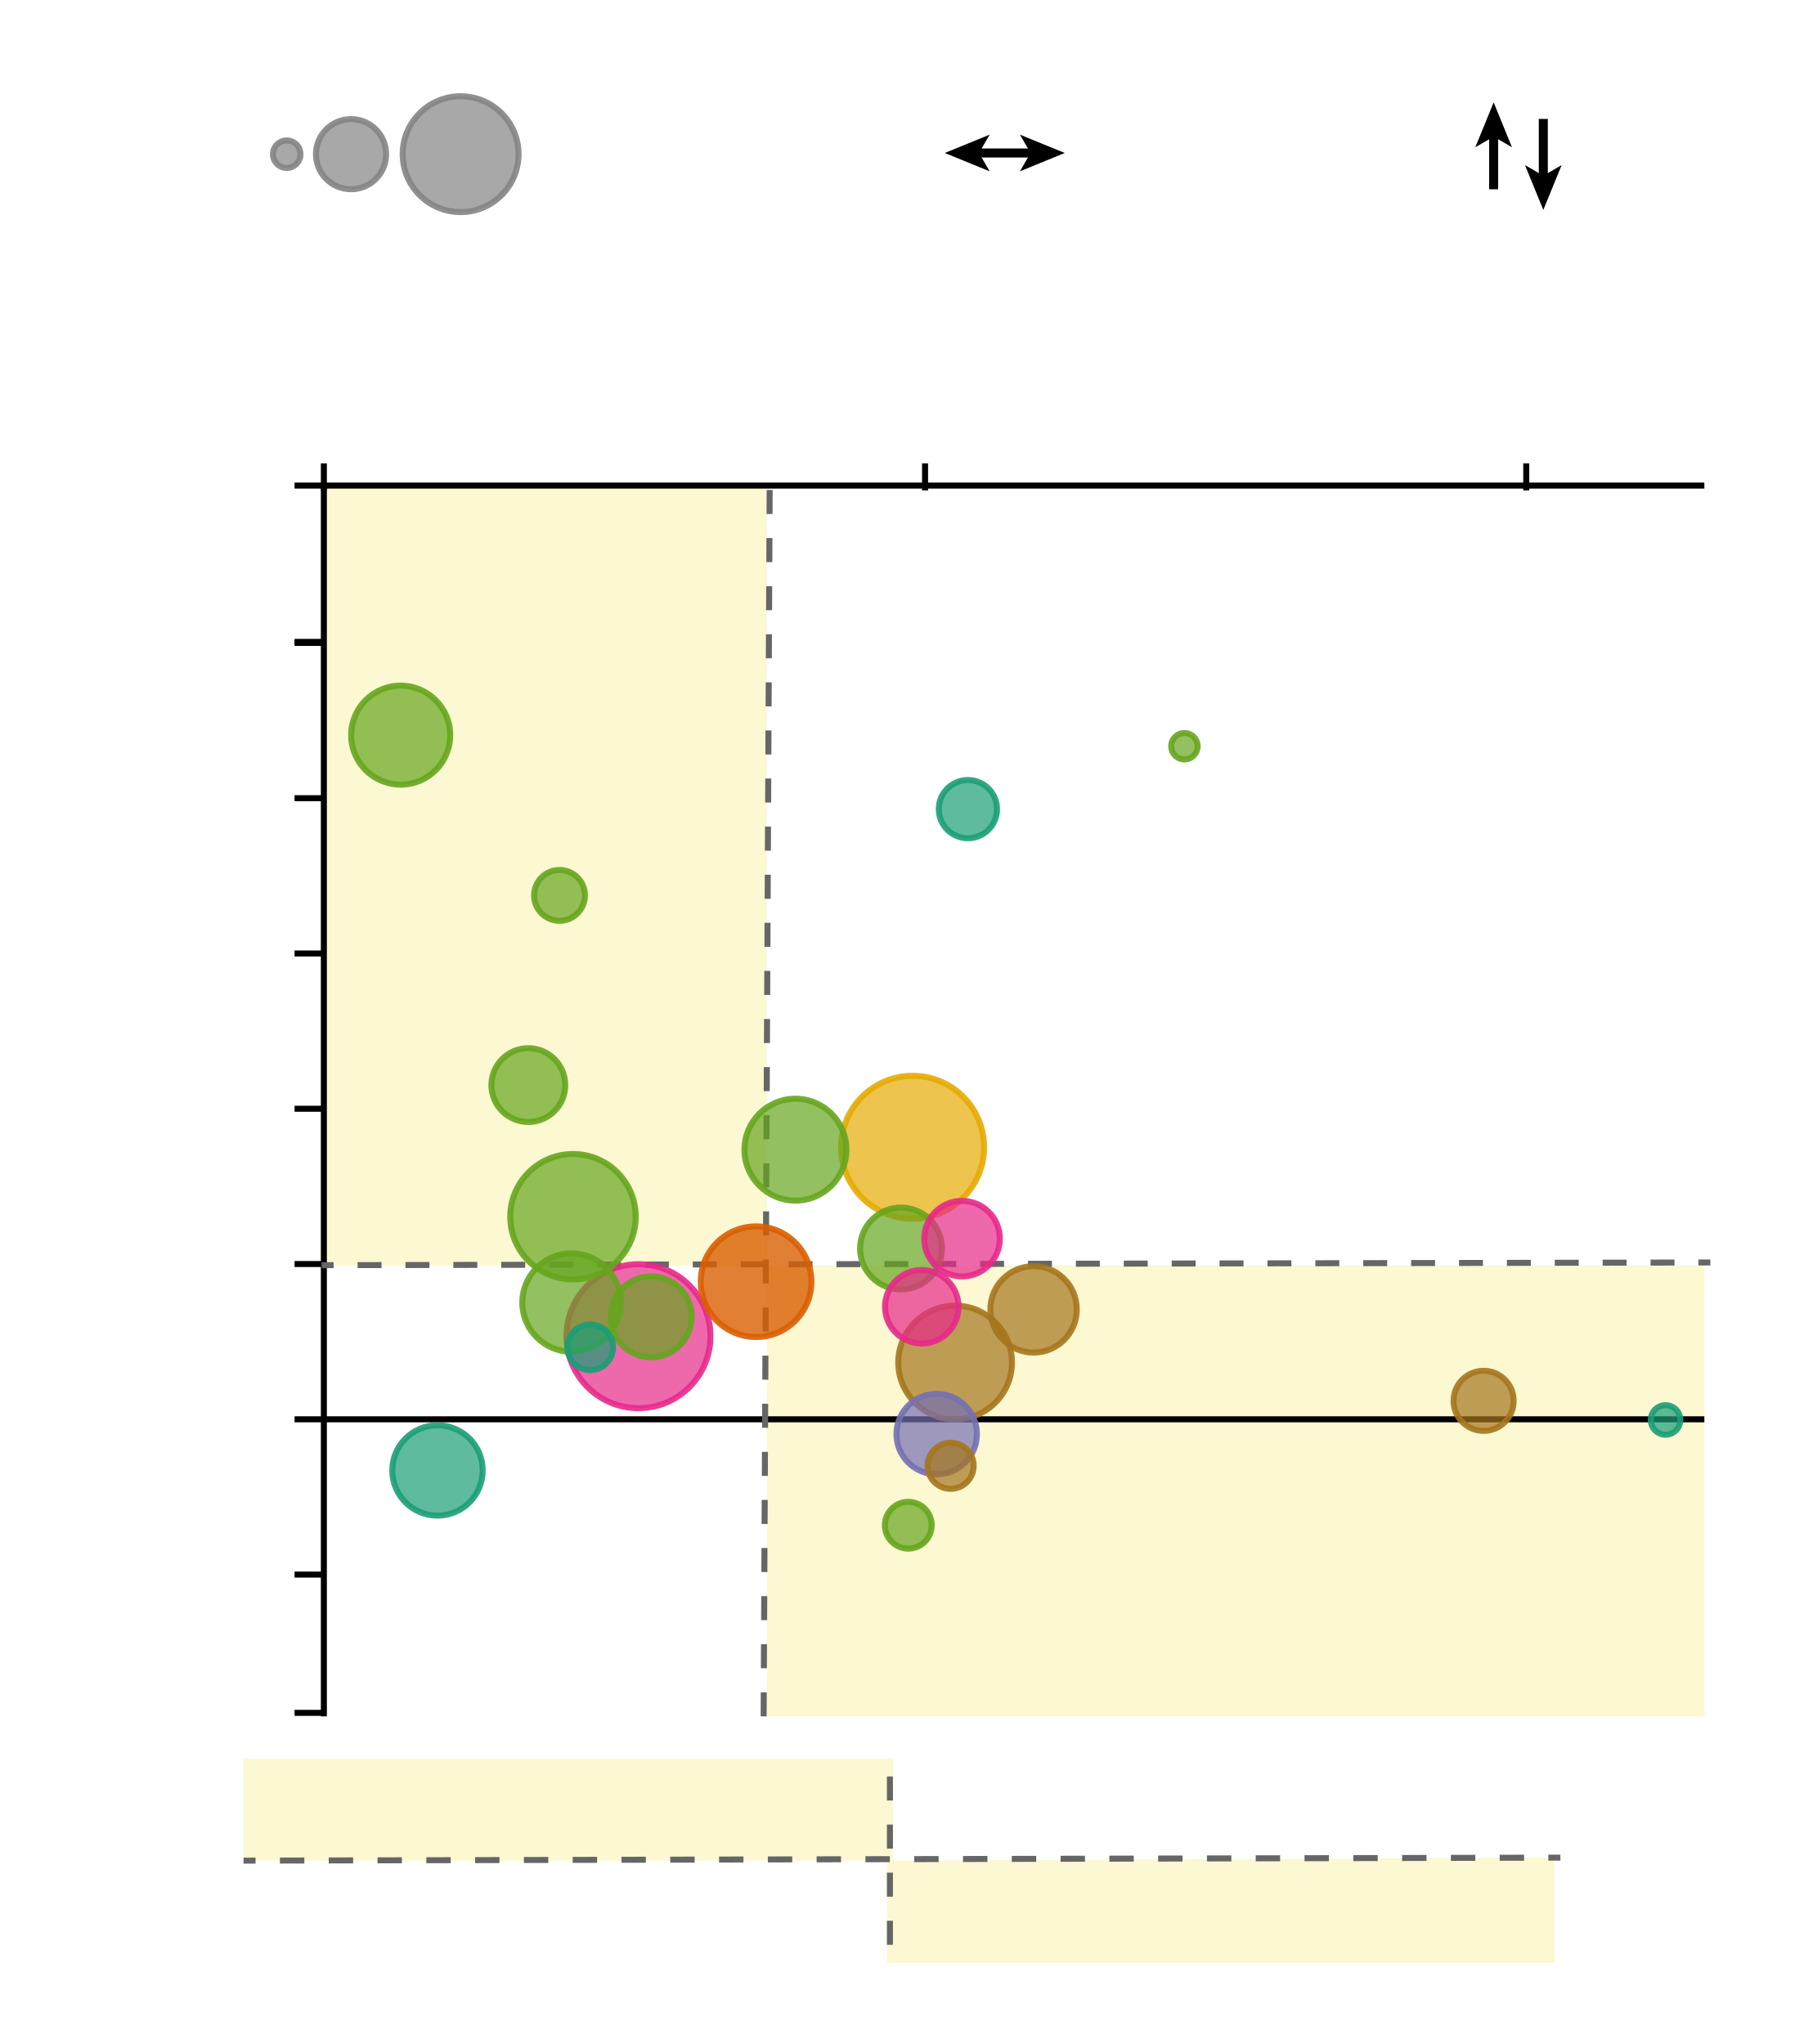
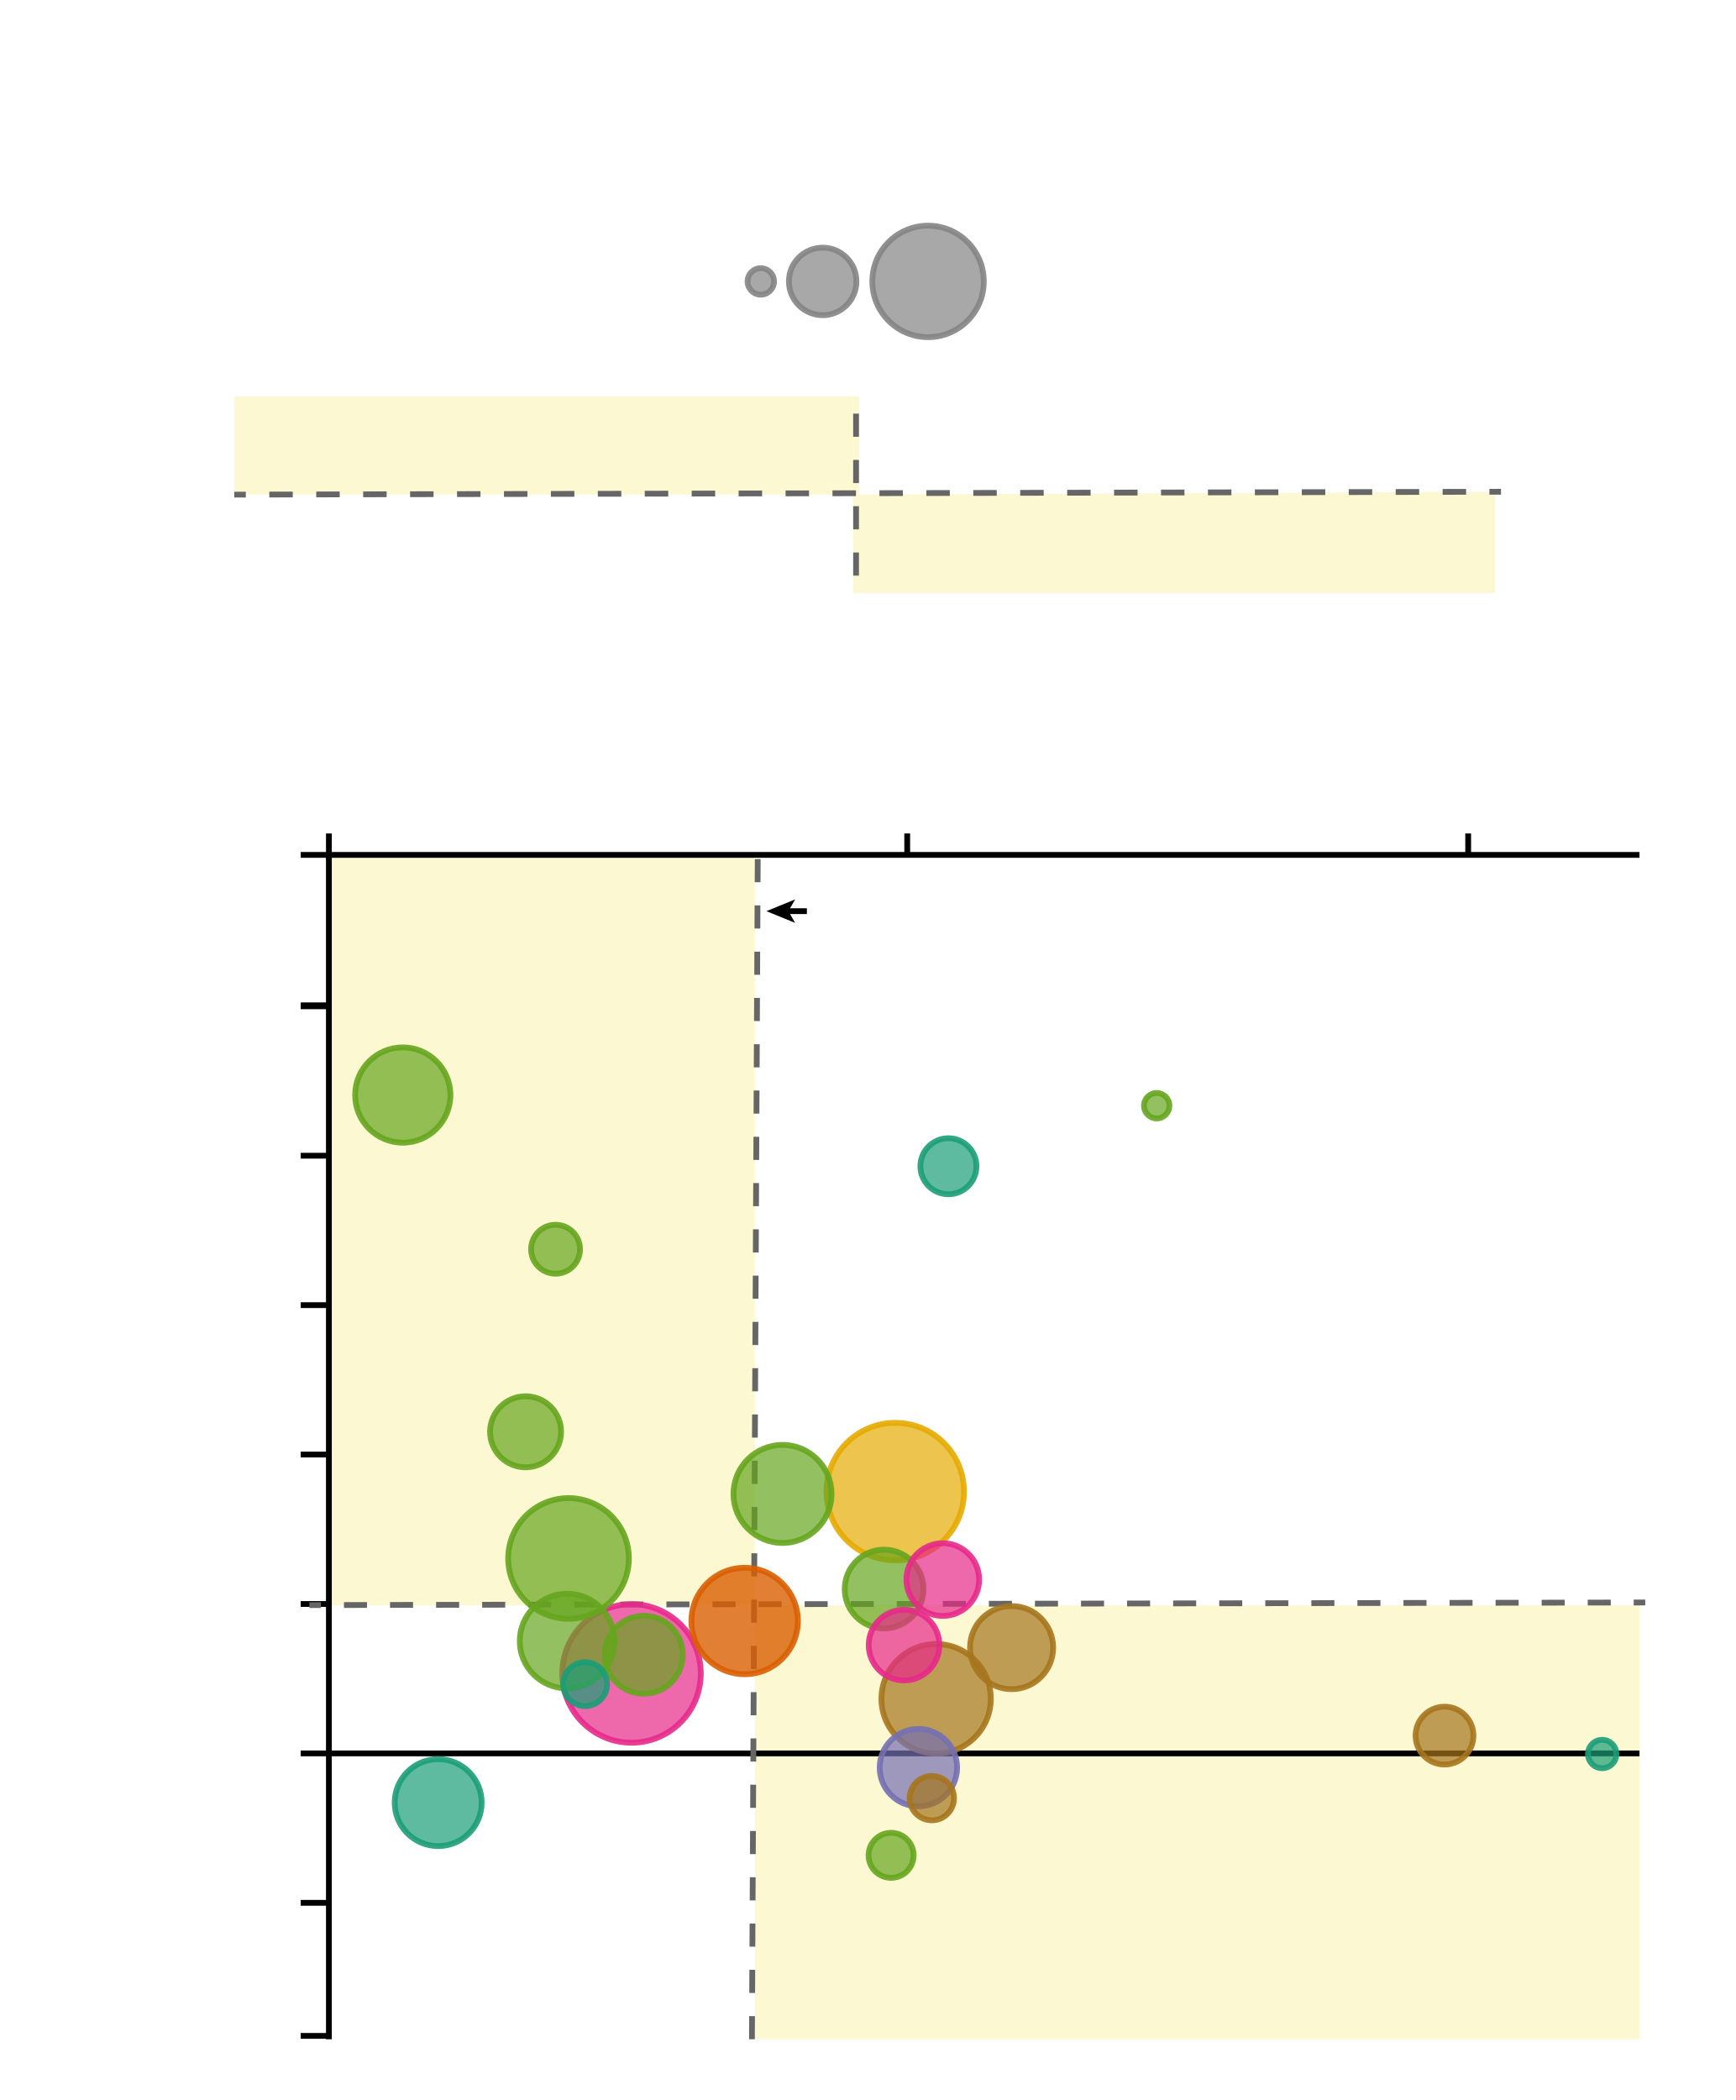
- <svg xmlns="http://www.w3.org/2000/svg" version="1.2" baseProfile="tiny" id="g-mt-economy-4-sector-change-mobile-img" x="0px" y="0px" viewBox="0 0 300 340" xml:space="preserve">
+ <svg xmlns="http://www.w3.org/2000/svg" version="1.2" baseProfile="tiny" id="g-mt-economy-4-sector-change-mobile-img" x="0px" y="0px" viewBox="0 0 300 363" xml:space="preserve">
  <g>
-     <rect x="127.5" y="210.5" fill="#EDDC22" fill-opacity="0.2" width="156" height="75" />
-     <rect x="53.5" y="80.5" fill="#EDDC22" fill-opacity="0.2" width="74" height="130" />
+     <rect x="130.5" y="277.5" fill="#EDDC22" fill-opacity="0.2" width="153" height="75" />
+     <rect x="56.5" y="147.5" fill="#EDDC22" fill-opacity="0.2" width="74" height="130" />
    <g transform="translate(60,40)">
      <g transform="translate(0,0)">
        <g transform="translate(0,207.1667)">
-           <line fill="none" stroke="#000000" x1="-6.514" y1="14.75" x2="-11.013" y2="14.75" />
-           <line display="none" fill="none" stroke="#000000" stroke-opacity="0.1" x1="-6.514" y1="14.75" x2="223.443" y2="14.75" />
+           <line fill="none" stroke="#000000" x1="-3.514" y1="81.75" x2="-8.013" y2="81.75" />
+           <line display="none" fill="none" stroke="#000000" stroke-opacity="0.1" x1="-6.514" y1="81.75" x2="223.443" y2="81.75" />
        </g>
        <g transform="translate(0,207.1667)">
-           <line fill="none" stroke="#000000" x1="-6.514" y1="37.75" x2="-11.013" y2="37.75" />
-           <line display="none" fill="none" stroke="#000000" stroke-opacity="0.1" x1="-6.514" y1="37.75" x2="223.443" y2="37.75" />
-           <text transform="matrix(1 0 0 1 -31.4438 40.1497)" display="none" font-family="'ArialMT'" font-size="8px">-40%</text>
+           <line fill="none" stroke="#000000" x1="-3.514" y1="104.75" x2="-8.013" y2="104.75" />
+           <line display="none" fill="none" stroke="#000000" stroke-opacity="0.1" x1="-6.514" y1="104.75" x2="223.443" y2="104.75" />
+           <text transform="matrix(1 0 0 1 -33.1128 107.1497)" display="none" font-family="'ArialMT'" font-size="10px">-40%</text>
        </g>
        <g transform="translate(0,172.7222)">
-           <line fill="none" stroke="#000000" x1="-6.514" y1="23.366" x2="-11.013" y2="23.366" />
-           <line fill="none" stroke="#000000" x1="-6.514" y1="23.366" x2="223.443" y2="23.366" />
-           <text transform="matrix(1 0 0 1 -22.042 25.7651)" display="none" font-family="'ArialMT'" font-size="8px">0%</text>
+           <line fill="none" stroke="#000000" x1="-3.514" y1="90.366" x2="-8.013" y2="90.366" />
+           <line fill="none" stroke="#000000" x1="-3.514" y1="90.366" x2="223.443" y2="90.366" />
+           <text transform="matrix(1 0 0 1 -21.9326 92.7651)" display="none" font-family="'ArialMT'" font-size="10px">0%</text>
        </g>
        <g transform="translate(0,138.2778)">
-           <line fill="none" stroke="#000000" x1="-6.514" y1="31.982" x2="-11.013" y2="31.982" />
-           <line display="none" fill="none" stroke="#000000" stroke-opacity="0.1" x1="-6.514" y1="31.982" x2="223.443" y2="31.982" />
+           <line fill="none" stroke="#000000" x1="-3.514" y1="98.982" x2="-8.013" y2="98.982" />
+           <line display="none" fill="none" stroke="#000000" stroke-opacity="0.1" x1="-6.514" y1="98.982" x2="223.443" y2="98.982" />
        </g>
        <g transform="translate(0,103.8333)">
-           <line fill="none" stroke="#000000" x1="-6.514" y1="40.597" x2="-11.013" y2="40.597" />
-           <line display="none" fill="none" stroke="#000000" stroke-opacity="0.1" x1="-6.514" y1="40.597" x2="223.443" y2="40.597" />
-           <text transform="matrix(1 0 0 1 -42.5044 42.9967)" display="none" font-family="'ArialMT'" font-size="10px">+40%</text>
+           <line fill="none" stroke="#000000" x1="-3.514" y1="107.597" x2="-8.013" y2="107.597" />
+           <line display="none" fill="none" stroke="#000000" stroke-opacity="0.1" x1="-6.514" y1="107.597" x2="223.443" y2="107.597" />
+           <text transform="matrix(1 0 0 1 -42.5044 109.9967)" display="none" font-family="'ArialMT'" font-size="10px">+40%</text>
        </g>
        <g transform="translate(0,69.38889)">
-           <line fill="none" stroke="#000000" x1="-6.514" y1="49.213" x2="-11.013" y2="49.213" />
-           <line display="none" fill="none" stroke="#000000" stroke-opacity="0.1" x1="-6.514" y1="49.213" x2="223.5" y2="49.213" />
-           <text transform="matrix(1 0 0 1 -42.5044 51.6131)" display="none" font-family="'ArialMT'" font-size="10px">+60%</text>
+           <line fill="none" stroke="#000000" x1="-3.514" y1="116.213" x2="-8.013" y2="116.213" />
+           <line display="none" fill="none" stroke="#000000" stroke-opacity="0.1" x1="-6.514" y1="116.213" x2="223.5" y2="116.213" />
+           <text transform="matrix(1 0 0 1 -42.5044 118.6131)" display="none" font-family="'ArialMT'" font-size="10px">+60%</text>
        </g>
        <g transform="translate(0,34.94444)">
-           <line fill="none" stroke="#000000" x1="-6.514" y1="57.829" x2="-11.013" y2="57.829" />
-           <line display="none" fill="none" stroke="#000000" stroke-opacity="0.1" x1="-6.514" y1="57.829" x2="223.443" y2="57.829" />
-           <text transform="matrix(1 0 0 1 -42.5044 60.2284)" display="none" font-family="'ArialMT'" font-size="10px">+80%</text>
+           <line fill="none" stroke="#000000" x1="-3.514" y1="124.829" x2="-8.013" y2="124.829" />
+           <line display="none" fill="none" stroke="#000000" stroke-opacity="0.1" x1="-6.514" y1="124.829" x2="223.443" y2="124.829" />
+           <text transform="matrix(1 0 0 1 -42.5044 127.2284)" display="none" font-family="'ArialMT'" font-size="10px">+80%</text>
        </g>
        <g transform="translate(0,34.94444)">
-           <line fill="none" stroke="#000000" x1="-6.514" y1="31.829" x2="-11.013" y2="31.829" />
-           <line display="none" fill="none" stroke="#000000" stroke-opacity="0.1" x1="-6.514" y1="31.829" x2="223.443" y2="31.829" />
-           <text transform="matrix(1 0 0 1 -42.5044 34.2284)" display="none" font-family="'ArialMT'" font-size="10px">+80%</text>
+           <line fill="none" stroke="#000000" x1="-3.514" y1="98.829" x2="-8.013" y2="98.829" />
+           <line display="none" fill="none" stroke="#000000" stroke-opacity="0.1" x1="-6.514" y1="98.829" x2="223.443" y2="98.829" />
+           <text transform="matrix(1 0 0 1 -42.5044 101.2284)" display="none" font-family="'ArialMT'" font-size="10px">+80%</text>
        </g>
        <g transform="translate(0,34.94444)">
-           <line fill="none" stroke="#000000" x1="-6.514" y1="5.829" x2="-11.013" y2="5.829" />
-           <line fill="none" stroke="#000000" x1="-6.514" y1="5.829" x2="223.443" y2="5.829" />
-           <text transform="matrix(1 0 0 1 -42.5044 8.2284)" display="none" font-family="'ArialMT'" font-size="10px">+80%</text>
+           <line fill="none" stroke="#000000" x1="-3.514" y1="72.829" x2="-8.013" y2="72.829" />
+           <line fill="none" stroke="#000000" x1="-3.514" y1="72.829" x2="223.443" y2="72.829" />
+           <text transform="matrix(1 0 0 1 -42.5044 75.2284)" display="none" font-family="'ArialMT'" font-size="10px">+80%</text>
        </g>
        <g transform="translate(0,0.5)">
-           <line fill="none" stroke="#000000" x1="-6.514" y1="66.445" x2="-11.013" y2="66.445" />
-           <path fill="none" stroke="#000000" d="M223.443,66.445" />
-           <path fill="none" stroke="#000000" d="M-6.514,66.445" />
-           <text transform="matrix(1 0 0 1 -43.9531 68.8438)" display="none" font-family="'ArialMT'" font-size="8px">+100%</text>
-         </g>
-         <path fill="none" stroke="#000000" d="M-6.139,245.5v-205" />
+           <line fill="none" stroke="#000000" x1="-3.514" y1="133.445" x2="-8.013" y2="133.445" />
+           <path fill="none" stroke="#000000" d="M223.443,133.445" />
+           <path fill="none" stroke="#000000" d="M-3.514,133.445" />
+           <text transform="matrix(1 0 0 1 -47.2363 135.8438)" display="none" font-family="'ArialMT'" font-size="10px">+100%</text>
+         </g>
+         <path fill="none" stroke="#000000" d="M-3.139,312.5v-205" />
      </g>
      <g transform="translate(0,0)">
        <g transform="translate(0.5,0)">
-           <line fill="none" stroke="#000000" x1="-6.639" y1="41.57" x2="-6.639" y2="37.071" />
-           <text transform="matrix(1 0 0 1 -12.3711 32.8213)" display="none" font-family="'ArialMT'" font-size="10px">$0</text>
+           <line fill="none" stroke="#000000" x1="-3.639" y1="108.57" x2="-3.639" y2="104.071" />
+           <text transform="matrix(1 0 0 1 -9.3711 99.8213)" display="none" font-family="'ArialMT'" font-size="10px">$0</text>
        </g>
        <g transform="translate(133.8333,0)">
-           <line fill="none" stroke="#000000" x1="-39.99" y1="41.57" x2="-39.99" y2="37.071" />
-           <text transform="matrix(1 0 0 1 -53.2205 32.8213)" display="none" font-family="'ArialMT'" font-size="10px">$50K</text>
+           <line fill="none" stroke="#000000" x1="-36.99" y1="107.57" x2="-36.99" y2="104.071" />
+           <text transform="matrix(1 0 0 1 -50.2205 99.8213)" display="none" font-family="'ArialMT'" font-size="10px">$50K</text>
        </g>
        <g transform="translate(267.1667,0)">
-           <line fill="none" stroke="#000000" x1="-73.342" y1="41.57" x2="-73.342" y2="37.071" />
-           <text transform="matrix(1 0 0 1 -89.4381 32.8213)" display="none" font-family="'ArialMT'" font-size="10px">$100K</text>
+           <line fill="none" stroke="#000000" x1="-73.342" y1="107.57" x2="-73.342" y2="104.071" />
+           <text transform="matrix(1 0 0 1 -86.4381 99.8213)" display="none" font-family="'ArialMT'" font-size="10px">$100K</text>
        </g>
      </g>
      <g>
        <g>
-           <line fill="none" stroke="#666666" x1="-6.514" y1="170.452" x2="-4.514" y2="170.448" />
-           <line fill="none" stroke="#666666" stroke-dasharray="3.982,3.982" x1="-0.532" y1="170.441" x2="220.452" y2="170.008" />
-           <line fill="none" stroke="#666666" x1="222.443" y1="170.004" x2="224.443" y2="170" />
+           <line fill="none" stroke="#666666" x1="-6.514" y1="237.452" x2="-4.514" y2="237.448" />
+           <line fill="none" stroke="#666666" stroke-dasharray="3.982,3.982" x1="-0.532" y1="237.441" x2="220.452" y2="237.008" />
+           <line fill="none" stroke="#666666" x1="222.443" y1="237.004" x2="224.443" y2="237" />
        </g>
      </g>
      <g transform="translate(320,133.5348)">
        <g display="none">
-           <text transform="matrix(1 0 0 1 -372.209 33.1683)" display="inline" font-family="'ArialMT'" font-size="8px">M</text>
-           <text transform="matrix(1 0 0 1 -365.5449 33.1683)" display="inline" font-family="'ArialMT'" font-size="8px">T</text>
-           <text transform="matrix(1 0 0 1 -360.8027 33.1683)" display="inline" font-family="'ArialMT'" font-size="8px"> </text>
-           <text transform="matrix(1 0 0 1 -358.5801 33.1683)" display="inline" font-family="'ArialMT'" font-size="8px">o</text>
-           <text transform="matrix(1 0 0 1 -354.1309 33.1683)" display="inline" font-family="'ArialMT'" font-size="8px">v</text>
-           <text transform="matrix(1 0 0 1 -350.1309 33.1683)" display="inline" font-family="'ArialMT'" font-size="8px">e</text>
-           <text transform="matrix(1 0 0 1 -345.6816 33.1683)" display="inline" font-family="'ArialMT'" font-size="8px">r</text>
-           <text transform="matrix(1 0 0 1 -343.0176 33.1683)" display="inline" font-family="'ArialMT'" font-size="8px">a</text>
-           <text transform="matrix(1 0 0 1 -338.5684 33.1683)" display="inline" font-family="'ArialMT'" font-size="8px">l</text>
-           <text transform="matrix(1 0 0 1 -336.791 33.1683)" display="inline" font-family="'ArialMT'" font-size="8px">l</text>
-           <text transform="matrix(1 0 0 1 -367.6973 42.7679)" display="inline" font-family="'ArialMT'" font-size="8px">(</text>
-           <text transform="matrix(1 0 0 1 -365.0332 42.7679)" display="inline" font-family="'ArialMT'" font-size="8px">+</text>
-           <text transform="matrix(1 0 0 1 -360.3613 42.7679)" display="inline" font-family="'ArialMT'" font-size="8px">1</text>
-           <text transform="matrix(1 0 0 1 -355.9121 42.7679)" display="inline" font-family="'ArialMT'" font-size="8px">9</text>
-           <text transform="matrix(1 0 0 1 -351.4629 42.7679)" display="inline" font-family="'ArialMT'" font-size="8px">.</text>
-           <text transform="matrix(1 0 0 1 -349.2402 42.7679)" display="inline" font-family="'ArialMT'" font-size="8px">6</text>
-           <text transform="matrix(1 0 0 1 -344.791 42.7679)" display="inline" font-family="'ArialMT'" font-size="8px">%</text>
-           <text transform="matrix(1 0 0 1 -337.6777 42.7679)" display="inline" font-family="'ArialMT'" font-size="8px">)</text>
-         </g>
-       </g>
-       <g>
-         <line fill="none" stroke="#666666" stroke-dasharray="4" x1="68" y1="41.5" x2="67" y2="245.5" />
+           <text transform="matrix(1 0 0 1 -371.9297 95.1683)" display="inline" font-family="'ArialMT'" font-size="10px">Montana</text>
+           <text transform="matrix(1 0 0 1 -362.4717 107.1683)" display="inline" font-family="'ArialMT'" font-size="10px">overall</text>
+           <text transform="matrix(1 0 0 1 -373.8682 119.1683)" display="inline" font-family="'ArialMT'" font-size="10px">(+19.6%)</text>
+         </g>
+       </g>
+       <g>
+         <line fill="none" stroke="#666666" stroke-dasharray="4" x1="71" y1="108.5" x2="70" y2="312.5" />
      </g>
      <g transform="translate(103.392,20)">
        <g display="none">
-           <text transform="matrix(1 0 0 1 -75.8524 8.7031)" display="inline" font-family="'ArialMT'" font-size="8px">Montana avg.</text>
-           <text transform="matrix(1 0 0 1 -56.2939 18.3027)" display="inline" font-family="'ArialMT'" font-size="8px">$36,900</text>
+           <text transform="matrix(1 0 0 1 -23.3759 98.7031)" display="inline" font-family="'ArialMT'" font-size="10px">Montana avg.</text>
+           <text transform="matrix(1 0 0 1 -23.3759 110.7031)" display="inline" font-family="'ArialMT'" font-size="10px">$36,900</text>
        </g>
      </g>
      <g>
        <g transform="translate(70.27605,154.2898)">
-           <circle fill="#E7298A" fill-opacity="0.7" stroke="#E7298A" stroke-opacity="0.9" cx="-24.092" cy="27.976" r="11.974" />
-           <text transform="matrix(1 0 0 1 -12.3688 38.9758)" display="none" fill="#E7298A" font-family="'ArialMT'" font-size="10px">Retail</text>
-           <text transform="matrix(1 0 0 1 35.6312 12.9758)" display="none" fill="#E7298A" font-family="'ArialMT'" font-size="10px">Wholesale trade</text>
+           <circle fill="#E7298A" fill-opacity="0.7" stroke="#E7298A" stroke-opacity="0.9" cx="-21.092" cy="94.977" r="11.974" />
+           <text transform="matrix(1 0 0 1 -9.3688 105.9758)" display="none" fill="#E7298A" font-family="'Arial-ItalicMT'" font-size="10px">Retail</text>
+           <text transform="matrix(1 0 0 1 38.6312 79.9758)" display="none" fill="#E7298A" font-family="'Arial-ItalicMT'" font-size="10px">Wholesale trade</text>
        </g>
        <g transform="translate(131.0745,112.3674)">
-           <circle fill="#E6AB02" fill-opacity="0.7" stroke="#E6AB02" stroke-opacity="0.9" cx="-39.3" cy="38.463" r="11.884" />
-           <text transform="matrix(1 0 0 1 -30.6663 30.4626)" display="none" fill="#E6AB02" font-family="'ArialMT'" font-size="10px">Healthcare &amp; social work</text>
+           <circle fill="#E6AB02" fill-opacity="0.7" stroke="#E6AB02" stroke-opacity="0.9" cx="-36.3" cy="105.463" r="11.884" />
+           <g display="none">
+             <text transform="matrix(1 0 0 1 -23.6663 94.4626)" display="inline" fill="#E6AB02" font-family="'Arial-ItalicMT'" font-size="10px">Healthcare</text>
+             <text transform="matrix(1 0 0 1 -23.6663 106.4626)" display="inline" fill="#E6AB02" font-family="'Arial-ItalicMT'" font-size="10px">&amp; social work</text>
+           </g>
        </g>
        <g transform="translate(55.74983,127.7822)">
-           <circle fill="#66A61E" fill-opacity="0.7" stroke="#66A61E" stroke-opacity="0.9" cx="-20.459" cy="34.607" r="10.432" />
+           <circle fill="#66A61E" fill-opacity="0.7" stroke="#66A61E" stroke-opacity="0.9" cx="-17.459" cy="101.607" r="10.432" />
        </g>
        <g transform="translate(140.4982,160.1189)">
-           <circle fill="#A6761D" fill-opacity="0.7" stroke="#A6761D" stroke-opacity="0.9" cx="-41.657" cy="26.518" r="9.454" />
-         </g>
-         <circle fill="#D95F02" fill-opacity="0.8" stroke="#D95F02" stroke-opacity="0.9" cx="65.74" cy="173.2" r="9.203" />
+           <circle fill="#A6761D" fill-opacity="0.7" stroke="#A6761D" stroke-opacity="0.9" cx="-38.657" cy="93.518" r="9.454" />
+         </g>
+         <circle fill="#D95F02" fill-opacity="0.8" stroke="#D95F02" stroke-opacity="0.9" cx="68.74" cy="240.2" r="9.203" />
        <g transform="translate(105.0811,112.9094)">
-           <circle fill="#66A61E" fill-opacity="0.7" stroke="#66A61E" stroke-opacity="0.9" cx="-32.798" cy="38.327" r="8.475" />
+           <circle fill="#66A61E" fill-opacity="0.7" stroke="#66A61E" stroke-opacity="0.9" cx="-29.798" cy="105.327" r="8.475" />
        </g>
        <g transform="translate(17.5349,20.95561)">
-           <circle fill="#66A61E" fill-opacity="0.7" stroke="#66A61E" stroke-opacity="0.9" cx="-10.9" cy="61.328" r="8.235" />
-           <text transform="matrix(1 0 0 1 -3.9153 57.3276)" display="none" fill="#66A61E" font-family="'ArialMT'" font-size="10px">Real estate</text>
-           <text transform="matrix(1 0 0 1 114.0847 57.3276)" display="none" fill="#66A61E" font-family="'ArialMT'" font-size="10px">Business mangement</text>
+           <circle fill="#66A61E" fill-opacity="0.7" stroke="#66A61E" stroke-opacity="0.9" cx="-7.9" cy="128.328" r="8.235" />
+           <text transform="matrix(1 0 0 1 0.0847 122.3276)" display="none" fill="#66A61E" font-family="'Arial-ItalicMT'" font-size="10px">Real estate</text>
+           <text transform="matrix(1 0 0 1 117.0847 124.3276)" display="none" fill="#66A61E" font-family="'Arial-ItalicMT'" font-size="10px">Business mangement</text>
        </g>
        <g transform="translate(55.42246,146.8256)">
-           <circle fill="#66A61E" fill-opacity="0.7" stroke="#66A61E" stroke-opacity="0.9" cx="-20.377" cy="29.844" r="8.183" />
+           <circle fill="#66A61E" fill-opacity="0.7" stroke="#66A61E" stroke-opacity="0.9" cx="-17.377" cy="96.844" r="8.183" />
        </g>
        <g transform="translate(25.69646,184.0657)">
-           <circle fill="#1B9E77" fill-opacity="0.7" stroke="#1B9E77" stroke-opacity="0.9" cx="-12.941" cy="20.528" r="7.518" />
-           <text transform="matrix(1 0 0 1 -1.674 20.5281)" display="none" fill="#1B9E77" font-family="'ArialMT'" font-size="10px">Farm</text>
+           <circle fill="#1B9E77" fill-opacity="0.7" stroke="#1B9E77" stroke-opacity="0.9" cx="-9.941" cy="87.528" r="7.518" />
+           <text transform="matrix(1 0 0 1 -2.674 98.5281)" display="none" fill="#1B9E77" font-family="'Arial-ItalicMT'" font-size="10px">Farm</text>
        </g>
        <g transform="translate(157.9006,148.3363)">
-           <circle fill="#A6761D" fill-opacity="0.7" stroke="#A6761D" stroke-opacity="0.9" cx="-46.01" cy="29.466" r="7.184" />
-           <text transform="matrix(1 0 0 1 -35.0769 33.4655)" display="none" fill="#A6761D" font-family="'ArialMT'" font-size="10px">State govt.</text>
-           <text transform="matrix(1 0 0 1 -49.0769 45.4655)" display="none" fill="#A6761D" font-family="'ArialMT'" font-size="10px">Local govt.</text>
+           <circle fill="#A6761D" fill-opacity="0.7" stroke="#A6761D" stroke-opacity="0.9" cx="-43.01" cy="96.466" r="7.184" />
+           <text transform="matrix(1 0 0 1 -32.0769 100.4655)" display="none" fill="#A6761D" font-family="'Arial-ItalicMT'" font-size="10px">State govt.</text>
+           <text transform="matrix(1 0 0 1 -46.0769 112.4655)" display="none" fill="#A6761D" font-family="'Arial-ItalicMT'" font-size="10px">Local govt.</text>
        </g>
        <g transform="translate(128.5005,134.8313)">
-           <circle fill="#66A61E" fill-opacity="0.7" stroke="#66A61E" stroke-opacity="0.9" cx="-38.656" cy="32.844" r="6.808" />
+           <circle fill="#66A61E" fill-opacity="0.7" stroke="#66A61E" stroke-opacity="0.9" cx="-35.656" cy="99.844" r="6.808" />
        </g>
        <g transform="translate(73.09093,149.9855)">
-           <circle fill="#66A61E" fill-opacity="0.7" stroke="#66A61E" stroke-opacity="0.9" cx="-24.796" cy="29.053" r="6.741" />
+           <circle fill="#66A61E" fill-opacity="0.7" stroke="#66A61E" stroke-opacity="0.9" cx="-21.796" cy="96.053" r="6.741" />
        </g>
        <g transform="translate(136.4132,176.0005)">
-           <circle fill="#7570B3" fill-opacity="0.7" stroke="#7570B3" stroke-opacity="0.9" cx="-40.636" cy="22.546" r="6.692" />
-           <text transform="matrix(1 0 0 1 -32.194 29.5454)" display="none" fill="#7570B3" font-family="'ArialMT'" font-size="10px">Manufacturing</text>
+           <circle fill="#7570B3" fill-opacity="0.7" stroke="#7570B3" stroke-opacity="0.9" cx="-37.636" cy="89.546" r="6.692" />
+           <text transform="matrix(1 0 0 1 -29.194 96.5454)" display="none" fill="#7570B3" font-family="'Arial-ItalicMT'" font-size="10px">Manufacturing</text>
        </g>
        <g transform="translate(142.0364,132.6495)">
-           <circle fill="#E7298A" fill-opacity="0.7" stroke="#E7298A" stroke-opacity="0.9" cx="-42.042" cy="33.39" r="6.284" />
+           <circle fill="#E7298A" fill-opacity="0.7" stroke="#E7298A" stroke-opacity="0.9" cx="-39.042" cy="100.39" r="6.284" />
        </g>
        <g transform="translate(45.84601,98.58212)">
-           <circle fill="#66A61E" fill-opacity="0.7" stroke="#66A61E" stroke-opacity="0.9" cx="-17.982" cy="41.911" r="6.139" />
-           <text transform="matrix(1 0 0 1 -13.0931 36.911)" display="none" fill="#66A61E" font-family="'ArialMT'" font-size="10px">Arts/recreation</text>
-           <text transform="matrix(1 0 0 1 47.9069 128.911)" display="none" fill="#66A61E" font-family="'ArialMT'" font-size="10px">Information</text>
+           <circle fill="#66A61E" fill-opacity="0.7" stroke="#66A61E" stroke-opacity="0.9" cx="-14.982" cy="108.911" r="6.139" />
+           <text transform="matrix(1 0 0 1 -46.6053 98.911)" display="none" fill="#66A61E" font-family="'Arial-ItalicMT'" font-size="10px">Arts/recreation</text>
+           <text transform="matrix(1 0 0 1 24.8947 197.911)" display="none" fill="#66A61E" font-family="'Arial-ItalicMT'" font-size="10px">Information</text>
        </g>
        <g transform="translate(133.1039,147.7559)">
-           <circle fill="#E7298A" fill-opacity="0.7" stroke="#E7298A" stroke-opacity="0.9" cx="-39.808" cy="29.611" r="6.109" />
+           <circle fill="#E7298A" fill-opacity="0.7" stroke="#E7298A" stroke-opacity="0.9" cx="-36.808" cy="96.611" r="6.109" />
        </g>
        <g transform="translate(257.7113,168.6202)">
-           <circle fill="#A6761D" fill-opacity="0.7" stroke="#A6761D" stroke-opacity="0.9" cx="-70.977" cy="24.392" r="4.998" />
-           <text transform="matrix(1 0 0 1 -76.2299 14.3915)" display="none" fill="#A6761D" font-family="'ArialMT'" font-size="10px">Federal</text>
-           <text transform="matrix(1 0 0 1 -152.2299 49.3915)" display="none" fill="#A6761D" font-family="'ArialMT'" font-size="10px">Military</text>
+           <circle fill="#A6761D" fill-opacity="0.7" stroke="#A6761D" stroke-opacity="0.9" cx="-67.977" cy="91.392" r="4.998" />
+           <text transform="matrix(1 0 0 1 -73.2299 81.3915)" display="none" fill="#A6761D" font-family="'Arial-ItalicMT'" font-size="10px">Federal</text>
+           <text transform="matrix(1 0 0 1 -149.2299 116.3915)" display="none" fill="#A6761D" font-family="'Arial-ItalicMT'" font-size="10px">Military</text>
        </g>
        <g transform="translate(143.335,37.3692)">
-           <circle fill="#1B9E77" fill-opacity="0.7" stroke="#1B9E77" stroke-opacity="0.9" cx="-42.367" cy="57.223" r="4.843" />
-           <text transform="matrix(1 0 0 1 -35.7744 67.2226)" display="none" fill="#1B9E77" font-family="'ArialMT'" font-size="10px">Mining/oil</text>
+           <circle fill="#1B9E77" fill-opacity="0.7" stroke="#1B9E77" stroke-opacity="0.9" cx="-39.367" cy="124.223" r="4.843" />
+           <text transform="matrix(1 0 0 1 -32.7744 134.2226)" display="none" fill="#1B9E77" font-family="'Arial-ItalicMT'" font-size="10px">Mining/oil</text>
        </g>
        <g transform="translate(52.75947,56.50193)">
-           <circle fill="#66A61E" fill-opacity="0.7" stroke="#66A61E" stroke-opacity="0.9" cx="-19.711" cy="52.437" r="4.229" />
+           <circle fill="#66A61E" fill-opacity="0.7" stroke="#66A61E" stroke-opacity="0.9" cx="-16.711" cy="119.437" r="4.229" />
        </g>
        <g transform="translate(130.1143,196.2148)">
-           <circle fill="#66A61E" fill-opacity="0.7" stroke="#66A61E" stroke-opacity="0.9" cx="-39.06" cy="17.49" r="3.892" />
+           <circle fill="#66A61E" fill-opacity="0.7" stroke="#66A61E" stroke-opacity="0.9" cx="-36.06" cy="84.49" r="3.892" />
        </g>
        <g transform="translate(139.5069,183.0363)">
-           <circle fill="#A6761D" fill-opacity="0.7" stroke="#A6761D" stroke-opacity="0.9" cx="-41.41" cy="20.786" r="3.832" />
+           <circle fill="#A6761D" fill-opacity="0.7" stroke="#A6761D" stroke-opacity="0.9" cx="-38.41" cy="87.786" r="3.832" />
        </g>
        <g transform="translate(59.57929,156.7501)">
-           <circle fill="#1B9E77" fill-opacity="0.7" stroke="#1B9E77" stroke-opacity="0.9" cx="-21.417" cy="27.361" r="3.794" />
+           <circle fill="#1B9E77" fill-opacity="0.7" stroke="#1B9E77" stroke-opacity="0.9" cx="-18.417" cy="94.361" r="3.794" />
        </g>
        <g transform="translate(298.0626,172.8629)">
-           <circle fill="#1B9E77" fill-opacity="0.7" stroke="#1B9E77" stroke-opacity="0.9" cx="-81.07" cy="23.331" r="2.454" />
+           <circle fill="#1B9E77" fill-opacity="0.7" stroke="#1B9E77" stroke-opacity="0.9" cx="-81.07" cy="90.331" r="2.454" />
        </g>
        <g transform="translate(191.3545,23.41126)">
-           <circle fill="#66A61E" fill-opacity="0.7" stroke="#66A61E" stroke-opacity="0.9" cx="-54.378" cy="60.714" r="2.198" />
+           <circle fill="#66A61E" fill-opacity="0.7" stroke="#66A61E" stroke-opacity="0.9" cx="-51.378" cy="127.714" r="2.198" />
        </g>
      </g>
    </g>
    <g>
-       <g>
-         <circle fill="#848484" fill-opacity="0.7" stroke="#848484" stroke-opacity="0.9" cx="47.685" cy="25.646" r="2.288" />
-         <circle fill="#848484" fill-opacity="0.7" stroke="#848484" stroke-opacity="0.9" cx="58.381" cy="25.646" r="5.835" />
-         <circle fill="#848484" fill-opacity="0.7" stroke="#848484" stroke-opacity="0.9" cx="76.604" cy="25.646" r="9.635" />
-         <g display="none">
-           <text transform="matrix(1 0 0 1 91.5693 23.252)" display="inline" font-family="'Arial-ItalicMT'" font-size="10px">Bigger</text>
-           <text transform="matrix(1 0 0 1 91.5693 33.252)" display="inline" font-family="'Arial-ItalicMT'" font-size="10px">sectors</text>
-         </g>
-         <g display="none">
-           <text transform="matrix(1 0 0 1 8.4995 23.252)" display="inline" font-family="'Arial-ItalicMT'" font-size="10px">Smaller</text>
-           <text transform="matrix(1 0 0 1 10.1646 33.252)" display="inline" font-family="'Arial-ItalicMT'" font-size="10px">sectors</text>
-         </g>
-       </g>
-       <g>
-         <g display="none">
-           <text transform="matrix(1 0 0 1 181.0928 23.1738)" display="inline" font-family="'Arial-ItalicMT'" font-size="10px">Higher</text>
-           <text transform="matrix(1 0 0 1 181.0928 33.1738)" display="inline" font-family="'Arial-ItalicMT'" font-size="10px">pay</text>
-         </g>
-         <g display="none">
-           <text transform="matrix(1 0 0 1 127.2646 23.1738)" display="inline" font-family="'Arial-ItalicMT'" font-size="10px">Lower</text>
-           <text transform="matrix(1 0 0 1 138.3779 33.1738)" display="inline" font-family="'Arial-ItalicMT'" font-size="10px">pay</text>
-         </g>
-         <g>
-           <line fill="none" stroke="#000000" stroke-width="1.5" x1="162.417" y1="25.447" x2="171.784" y2="25.447" />
-           <g>
-             <polygon points="157.122,25.447 164.584,28.496 162.813,25.447 164.584,22.399      " />
-           </g>
-           <g>
-             <polygon points="177.079,25.447 169.617,28.496 171.388,25.447 169.617,22.399      " />
-           </g>
-         </g>
-       </g>
-       <g>
-         <g display="none">
-           <text transform="matrix(1 0 0 1 262.7129 23.2246)" display="inline" font-family="'Arial-ItalicMT'" font-size="10px">Less</text>
-           <text transform="matrix(1 0 0 1 262.7129 33.2246)" display="inline" font-family="'Arial-ItalicMT'" font-size="10px">growth</text>
-         </g>
-         <g display="none">
-           <text transform="matrix(1 0 0 1 218.6602 23.2246)" display="inline" font-family="'Arial-ItalicMT'" font-size="10px">More</text>
-           <text transform="matrix(1 0 0 1 211.4287 33.2246)" display="inline" font-family="'Arial-ItalicMT'" font-size="10px">growth</text>
-         </g>
-         <g>
-           <line fill="none" stroke="#000000" stroke-width="1.5" x1="248.404" y1="31.483" x2="248.404" y2="22.326" />
-           <g>
-             <polygon points="248.404,17.031 251.453,24.493 248.404,22.722 245.355,24.493      " />
-           </g>
-         </g>
-         <g>
-           <line fill="none" stroke="#000000" stroke-width="1.5" x1="256.662" y1="29.628" x2="256.662" y2="19.784" />
-           <g>
-             <polygon points="256.662,34.924 259.711,27.462 256.662,29.233 253.614,27.462      " />
-           </g>
-         </g>
+       <line fill="none" stroke="#000000" x1="139.5" y1="157.5" x2="136.03" y2="157.5" />
+       <g>
+         <polygon points="132.5,157.5 137.475,155.467 136.294,157.5 137.475,159.532    " />
      </g>
    </g>
    <g>
-       <polygon fill="#EDDC22" fill-opacity="0.2" points="258.5,309 147.5,309.5 147.5,326.5 258.5,326.5   " />
-       <rect x="40.5" y="292.5" fill="#EDDC22" fill-opacity="0.2" width="108" height="17" />
-       <g>
-         <line fill="none" stroke="#666666" x1="40.5" y1="309.5" x2="42.5" y2="309.495" />
-         <line fill="none" stroke="#666666" stroke-dasharray="4.057,4.057" x1="46.557" y1="309.486" x2="255.472" y2="309.009" />
-         <line fill="none" stroke="#666666" x1="257.5" y1="309.005" x2="259.5" y2="309" />
-       </g>
-       <line fill="none" stroke="#666666" stroke-dasharray="4" x1="148" y1="295.5" x2="148" y2="327" />
+       <g>
+         <circle fill="#848484" fill-opacity="0.7" stroke="#848484" stroke-opacity="0.9" cx="131.53" cy="48.646" r="2.288" />
+         <circle fill="#848484" fill-opacity="0.7" stroke="#848484" stroke-opacity="0.9" cx="142.226" cy="48.646" r="5.835" />
+         <circle fill="#848484" fill-opacity="0.7" stroke="#848484" stroke-opacity="0.9" cx="160.449" cy="48.646" r="9.635" />
+         <g display="none">
+           <text transform="matrix(1 0 0 1 175.4143 46.252)" display="inline" font-family="'Arial-ItalicMT'" font-size="10px">Bigger</text>
+           <text transform="matrix(1 0 0 1 175.4143 56.252)" display="inline" font-family="'Arial-ItalicMT'" font-size="10px">sectors</text>
+         </g>
+         <g display="none">
+           <text transform="matrix(1 0 0 1 92.3445 46.252)" display="inline" font-family="'Arial-ItalicMT'" font-size="10px">Smaller</text>
+           <text transform="matrix(1 0 0 1 94.0095 56.252)" display="inline" font-family="'Arial-ItalicMT'" font-size="10px">sectors</text>
+         </g>
+       </g>
+     </g>
+     <g>
+       <polygon fill="#EDDC22" fill-opacity="0.2" points="258.5,85 147.5,85.5 147.5,102.5 258.5,102.5   " />
+       <rect x="40.5" y="68.5" fill="#EDDC22" fill-opacity="0.2" width="108" height="17" />
+       <g>
+         <line fill="none" stroke="#666666" x1="40.5" y1="85.5" x2="42.5" y2="85.495" />
+         <line fill="none" stroke="#666666" stroke-dasharray="4.057,4.057" x1="46.557" y1="85.486" x2="255.472" y2="85.009" />
+         <line fill="none" stroke="#666666" x1="257.5" y1="85.005" x2="259.5" y2="85" />
+       </g>
+       <line fill="none" stroke="#666666" stroke-dasharray="4" x1="148" y1="71.5" x2="148" y2="103" />
    </g>
  </g>
  <style type="text/css">
#g-mt-economy-4-sector-change-mobile-img rect, #g-mt-economy-4-sector-change-mobile-img circle, #g-mt-economy-4-sector-change-mobile-img path, #g-mt-economy-4-sector-change-mobile-img line, #g-mt-economy-4-sector-change-mobile-img polyline { vector-effect: non-scaling-stroke; }
</style>
</svg>
